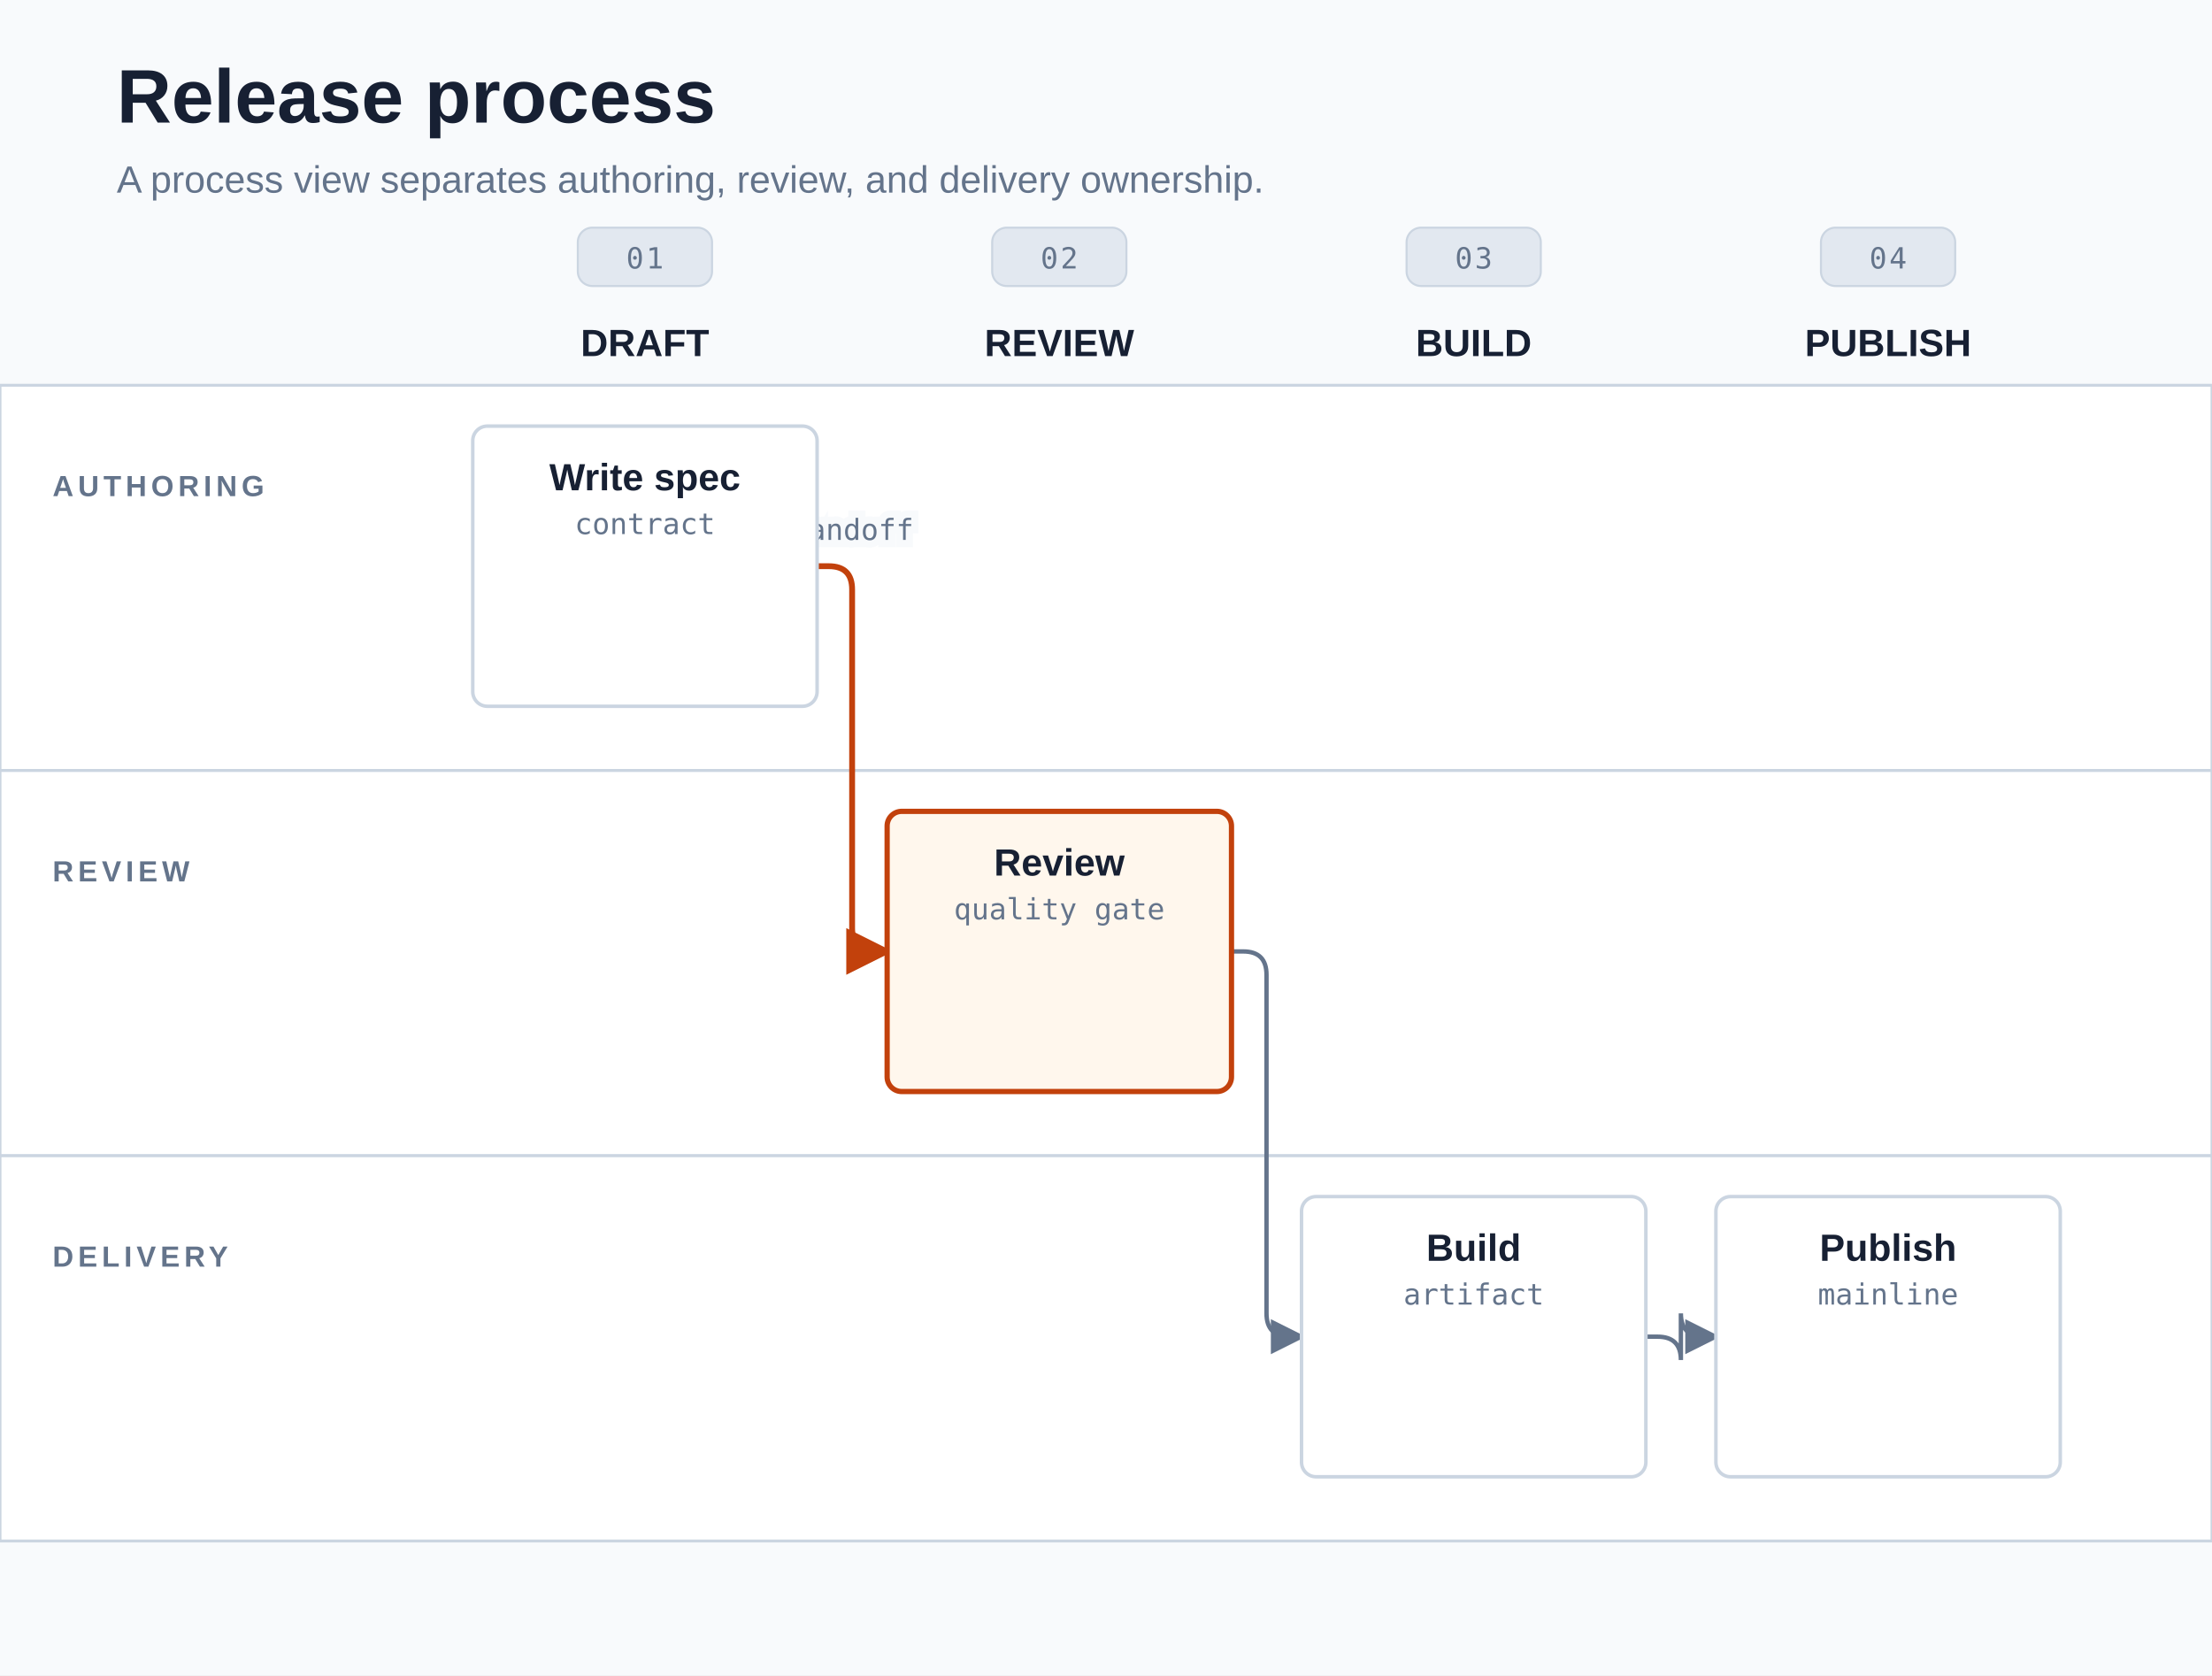
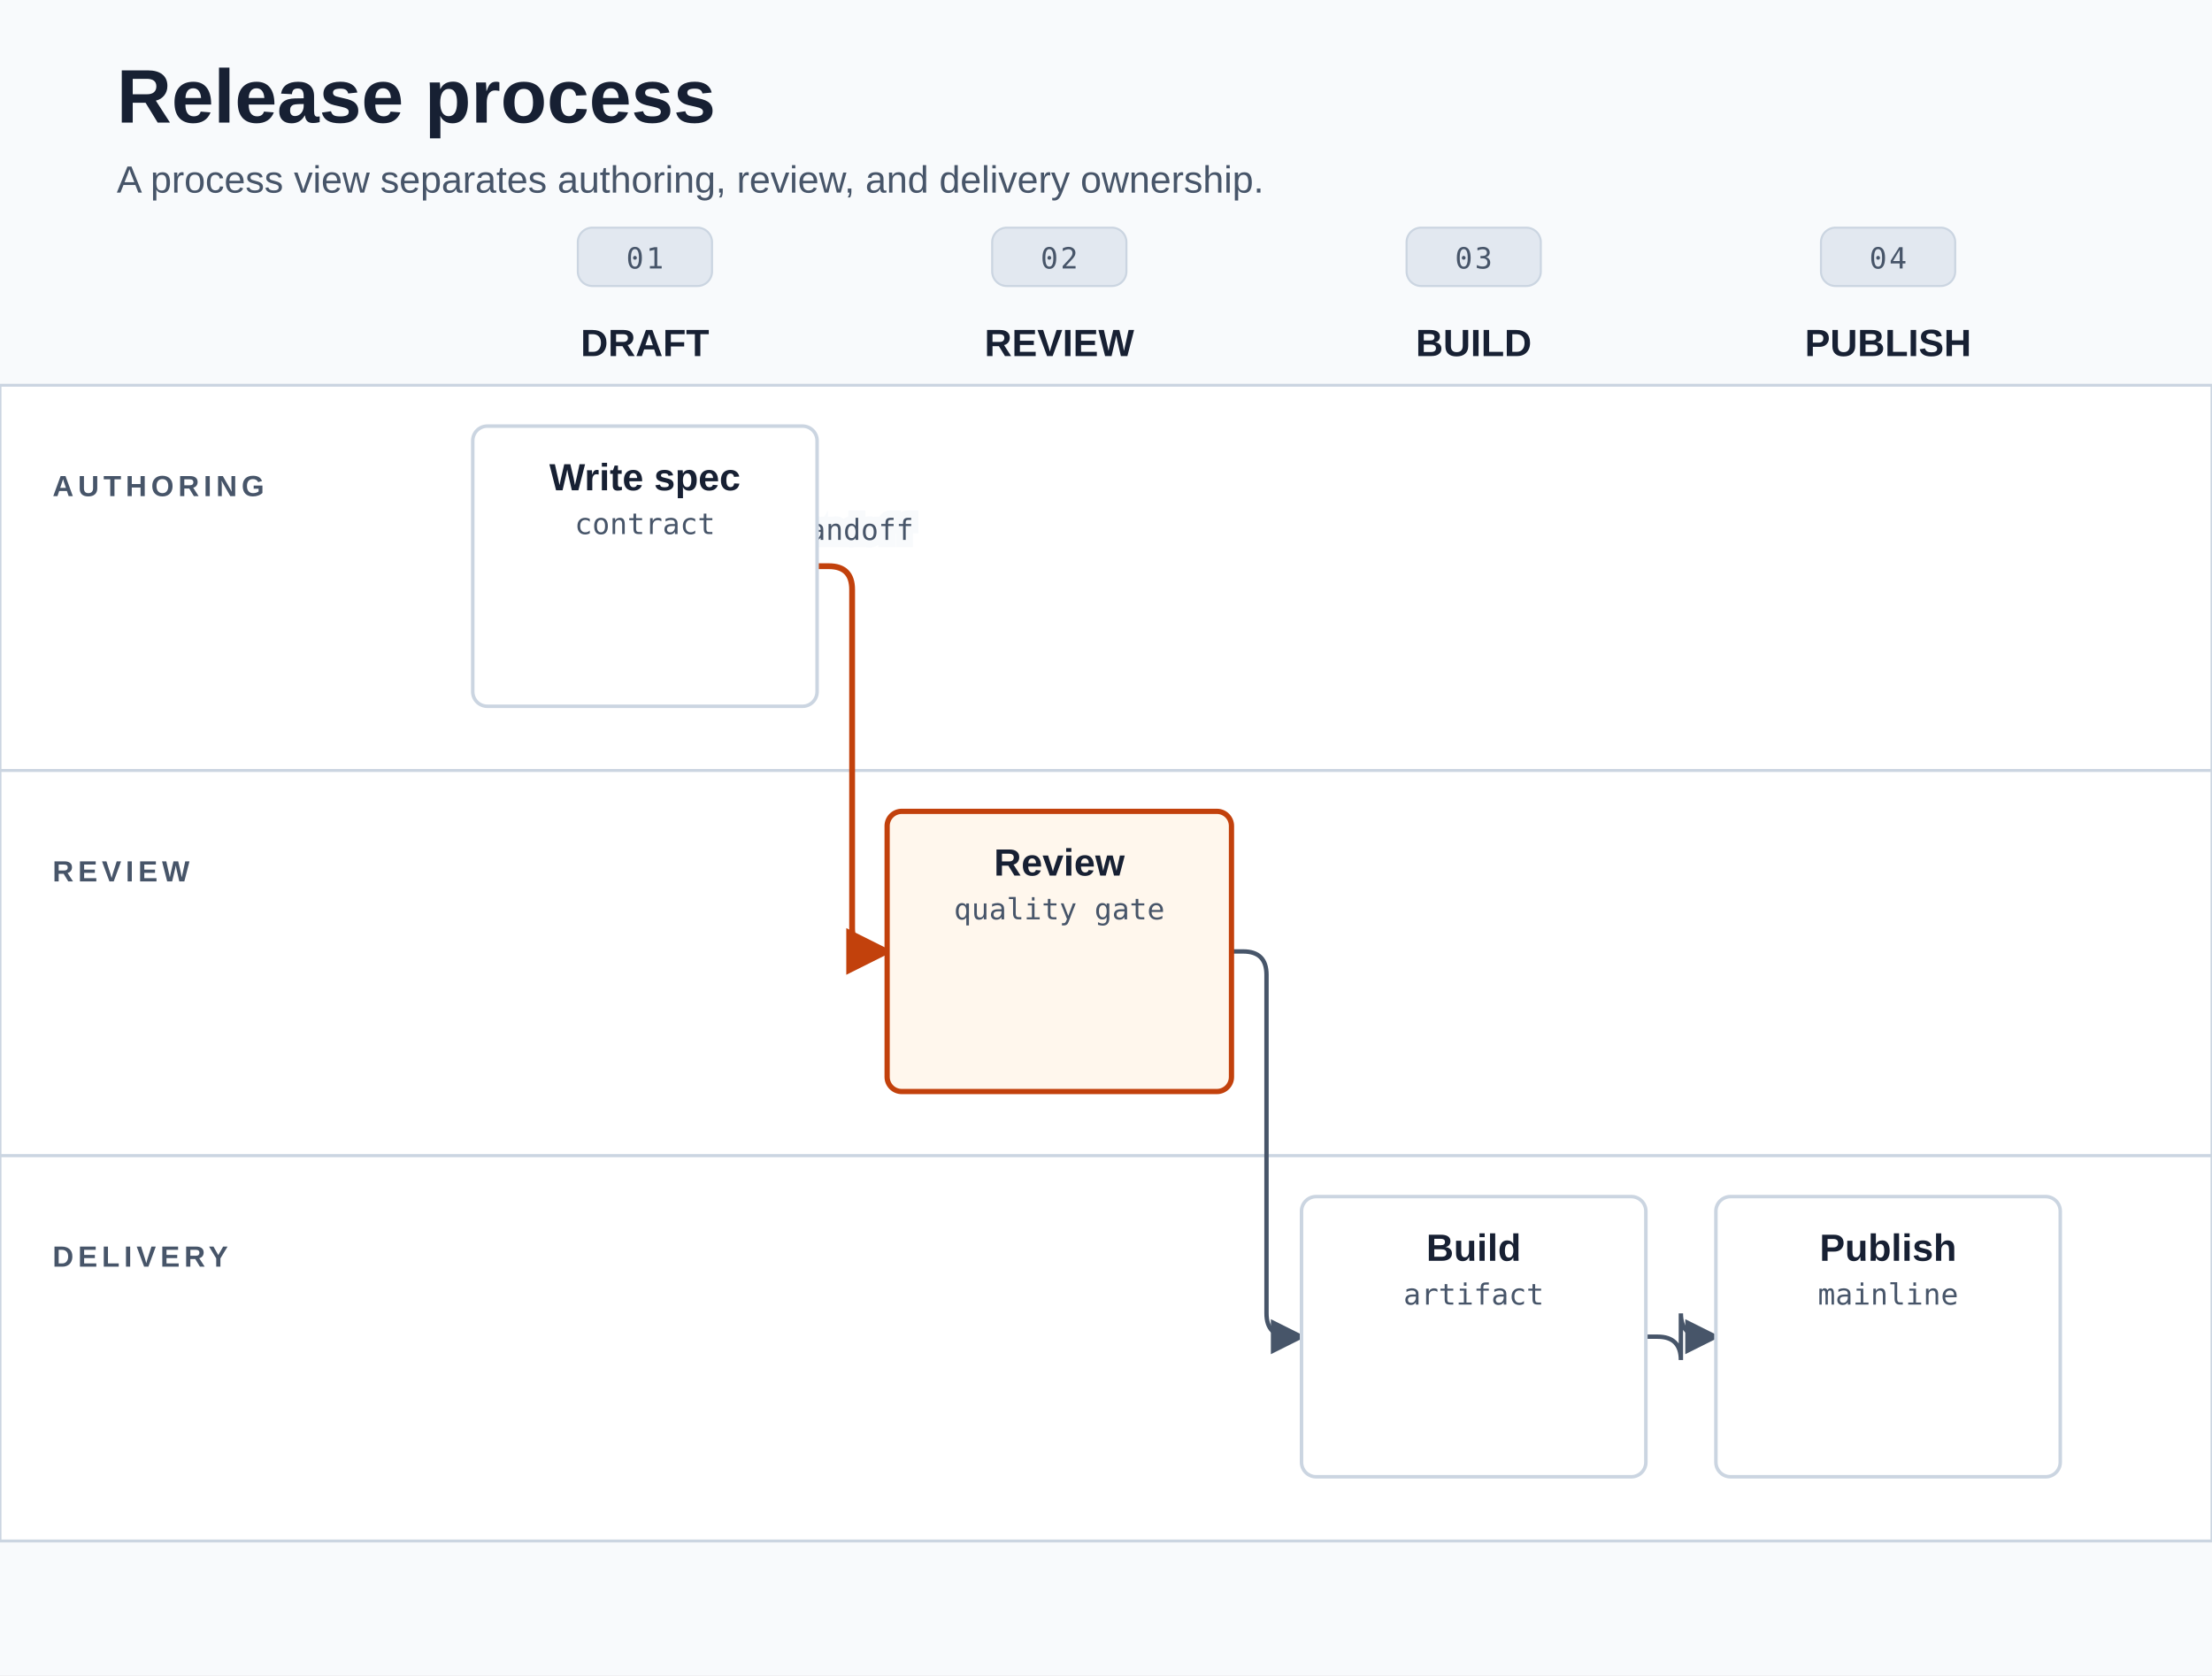
<svg xmlns="http://www.w3.org/2000/svg" width="758" height="574" viewBox="0 0 758 574" role="img" aria-labelledby="notemd-gallery-process-release-title notemd-gallery-process-release-desc" data-notemd-renderer="notemd-reference-layouts@1.1.0" data-layout-safety="notemd-layout-safety@1.0.0">
  <style>
        .ref-canvas { fill: #f8fafc; }
        .ref-title { fill: #172033; font: 700 26px "Segoe UI", Arial, sans-serif; }
-         .ref-summary { fill: #64748b; font: 13px "Segoe UI", Arial, sans-serif; }
+         .ref-summary { fill: #475569; font: 13px "Segoe UI", Arial, sans-serif; }
        .ref-zone { fill: #ffffff; stroke: #cbd5e1; stroke-width: 1; }
-         .ref-zone-label { fill: #64748b; font: 700 10px "Segoe UI", Arial, sans-serif; letter-spacing: 1.5px; }
+         .ref-zone-label { fill: #475569; font: 700 10px "Segoe UI", Arial, sans-serif; letter-spacing: 1.5px; }
        .ref-node { fill: #ffffff; stroke: #cbd5e1; stroke-width: 1.2; }
        .ref-node.focal { fill: #fff7ed; stroke: #c2410c; stroke-width: 1.8; }
        .ref-node.external { stroke-dasharray: 5 4; }
        .ref-node-label { fill: #172033; font: 600 13px "Segoe UI", Arial, sans-serif; }
        .ref-header-label { fill: #ffffff; font: 600 11px "Segoe UI", Arial, sans-serif; }
-         .ref-node-sub { fill: #64748b; font: 10px Consolas, monospace; }
-         .ref-edge { fill: none; stroke: #64748b; stroke-width: 1.5; }
+         .ref-node-sub { fill: #475569; font: 10px Consolas, monospace; }
+         .ref-hub-label { fill: #f8fafc; font: 600 13px "Segoe UI", Arial, sans-serif; }
+         .ref-hub-sub { fill: #e2e8f0; font: 10px Consolas, monospace; }
+         .ref-edge { fill: none; stroke: #475569; stroke-width: 1.5; }
        .ref-edge.accent { stroke: #c2410c; stroke-width: 2; marker-end: url(#notemd-reference-arrow-accent); }
        .ref-edge.link { stroke: #1d4ed8; marker-end: url(#notemd-reference-arrow-link); }
        .ref-edge.trigger { stroke-dasharray: 5 4; }
        .ref-edge.dashed { stroke-dasharray: 5 4; }
-         .ref-edge-label { fill: #64748b; font: 10px Consolas, monospace; paint-order: stroke; stroke: #f8fafc; stroke-width: 5px; }
+         .ref-edge-label { fill: #475569; font: 10px Consolas, monospace; paint-order: stroke; stroke: #f8fafc; stroke-width: 5px; }
        .ref-axis { stroke: #cbd5e1; stroke-width: 1; }
-         .ref-axis-label { fill: #64748b; font: 10px Consolas, monospace; }
+         .ref-axis-label { fill: #475569; font: 10px Consolas, monospace; }
        .ref-chip { fill: #e2e8f0; stroke: #cbd5e1; stroke-width: .7; }
        .ref-chip-text { fill: #172033; font: 700 8px Consolas, monospace; }
        .ref-focal-fill { fill: #fff7ed; stroke: #c2410c; stroke-width: 1.8; }
-         .ref-caption { fill: #64748b; font: 10px Consolas, monospace; letter-spacing: .8px; }
+         .ref-caption { fill: #475569; font: 10px Consolas, monospace; letter-spacing: .8px; }
    </style>
  <defs>
    <marker id="notemd-reference-arrow" markerWidth="8" markerHeight="8" refX="7" refY="4" orient="auto">
-       <path d="M0 0 L8 4 L0 8 Z" fill="#64748b" />
+       <path d="M0 0 L8 4 L0 8 Z" fill="#475569" />
    </marker>
    <marker id="notemd-reference-arrow-accent" markerWidth="8" markerHeight="8" refX="7" refY="4" orient="auto">
      <path d="M0 0 L8 4 L0 8 Z" fill="#c2410c" />
    </marker>
    <marker id="notemd-reference-arrow-link" markerWidth="8" markerHeight="8" refX="7" refY="4" orient="auto">
      <path d="M0 0 L8 4 L0 8 Z" fill="#1d4ed8" />
    </marker>
  </defs>
  <rect class="ref-canvas" x="0" y="0" width="758" height="574" />
  <text x="40" y="42" text-anchor="start" class="ref-title" data-layout-safety="notemd-layout-safety@1.0.0">
    <tspan x="40" dy="0">Release process</tspan>
  </text>
  <text x="40" y="66" text-anchor="start" class="ref-summary" data-layout-safety="notemd-layout-safety@1.0.0">
    <tspan x="40" dy="0">A process view separates authoring, review, and delivery ownership.</tspan>
  </text>
  <g id="reference-step-draft">
    <rect class="ref-chip" x="198" y="78" width="46" height="20" rx="5" />
    <text class="ref-caption" x="221" y="92" text-anchor="middle">01</text>
    <text x="221" y="122" text-anchor="middle" class="ref-node-label" data-layout-safety="notemd-layout-safety@1.0.0">
      <tspan x="221" dy="0">DRAFT</tspan>
    </text>
  </g>
  <g id="reference-step-review">
    <rect class="ref-chip" x="340" y="78" width="46" height="20" rx="5" />
    <text class="ref-caption" x="363" y="92" text-anchor="middle">02</text>
    <text x="363" y="122" text-anchor="middle" class="ref-node-label" data-layout-safety="notemd-layout-safety@1.0.0">
      <tspan x="363" dy="0">REVIEW</tspan>
    </text>
  </g>
  <g id="reference-step-build">
    <rect class="ref-chip" x="482" y="78" width="46" height="20" rx="5" />
    <text class="ref-caption" x="505" y="92" text-anchor="middle">03</text>
    <text x="505" y="122" text-anchor="middle" class="ref-node-label" data-layout-safety="notemd-layout-safety@1.0.0">
      <tspan x="505" dy="0">BUILD</tspan>
    </text>
  </g>
  <g id="reference-step-publish">
    <rect class="ref-chip" x="624" y="78" width="46" height="20" rx="5" />
    <text class="ref-caption" x="647" y="92" text-anchor="middle">04</text>
    <text x="647" y="122" text-anchor="middle" class="ref-node-label" data-layout-safety="notemd-layout-safety@1.0.0">
      <tspan x="647" dy="0">PUBLISH</tspan>
    </text>
  </g>
  <g id="reference-lane-author">
    <rect class="ref-zone" x="0" y="132" width="758" height="132" rx="0" />
    <text class="ref-zone-label" x="18" y="170">AUTHORING</text>
  </g>
  <g id="reference-lane-review">
    <rect class="ref-zone" x="0" y="264" width="758" height="132" rx="0" />
    <text class="ref-zone-label" x="18" y="302">REVIEW</text>
  </g>
  <g id="reference-lane-delivery">
    <rect class="ref-zone" x="0" y="396" width="758" height="132" rx="0" />
    <text class="ref-zone-label" x="18" y="434">DELIVERY</text>
  </g>
  <g id="reference-lane-edge-0">
    <path class="ref-edge accent" marker-end="url(#notemd-reference-arrow-accent)" d="M 280 194 H 284 Q 292 194 292 202 V 318 Q 292 326 300 326 H 304" />
    <text class="ref-edge-label" x="292" y="185" text-anchor="middle">handoff</text>
  </g>
  <g id="reference-lane-edge-1">
    <path class="ref-edge " marker-end="url(#notemd-reference-arrow)" d="M 422 326 H 426 Q 434 326 434 334 V 450 Q 434 458 442 458 H 446" />
  </g>
  <g id="reference-lane-edge-2">
    <path class="ref-edge " marker-end="url(#notemd-reference-arrow)" d="M 564 458 H 568 Q 576 458 576 466 V 450 Q 576 458 584 458 H 588" />
  </g>
  <g id="reference-cell-author-draft">
    <rect class="ref-node" x="162" y="146" width="118" height="96" rx="5" />
    <text x="221" y="168" text-anchor="middle" class="ref-node-label" data-layout-safety="notemd-layout-safety@1.0.0">
      <tspan x="221" dy="0">Write spec</tspan>
    </text>
    <text x="221" y="183" text-anchor="middle" class="ref-node-sub" data-layout-safety="notemd-layout-safety@1.0.0">
      <tspan x="221" dy="0">contract</tspan>
    </text>
  </g>
  <g id="reference-cell-review-review">
    <rect class="ref-node focal" x="304" y="278" width="118" height="96" rx="5" />
    <text x="363" y="300" text-anchor="middle" class="ref-node-label" data-layout-safety="notemd-layout-safety@1.0.0">
      <tspan x="363" dy="0">Review</tspan>
    </text>
    <text x="363" y="315" text-anchor="middle" class="ref-node-sub" data-layout-safety="notemd-layout-safety@1.0.0">
      <tspan x="363" dy="0">quality gate</tspan>
    </text>
  </g>
  <g id="reference-cell-delivery-build">
    <rect class="ref-node" x="446" y="410" width="118" height="96" rx="5" />
    <text x="505" y="432" text-anchor="middle" class="ref-node-label" data-layout-safety="notemd-layout-safety@1.0.0">
      <tspan x="505" dy="0">Build</tspan>
    </text>
    <text x="505" y="447" text-anchor="middle" class="ref-node-sub" data-layout-safety="notemd-layout-safety@1.0.0">
      <tspan x="505" dy="0">artifact</tspan>
    </text>
  </g>
  <g id="reference-cell-delivery-publish">
    <rect class="ref-node" x="588" y="410" width="118" height="96" rx="5" />
    <text x="647" y="432" text-anchor="middle" class="ref-node-label" data-layout-safety="notemd-layout-safety@1.0.0">
      <tspan x="647" dy="0">Publish</tspan>
    </text>
    <text x="647" y="447" text-anchor="middle" class="ref-node-sub" data-layout-safety="notemd-layout-safety@1.0.0">
      <tspan x="647" dy="0">mainline</tspan>
    </text>
  </g>
</svg>
